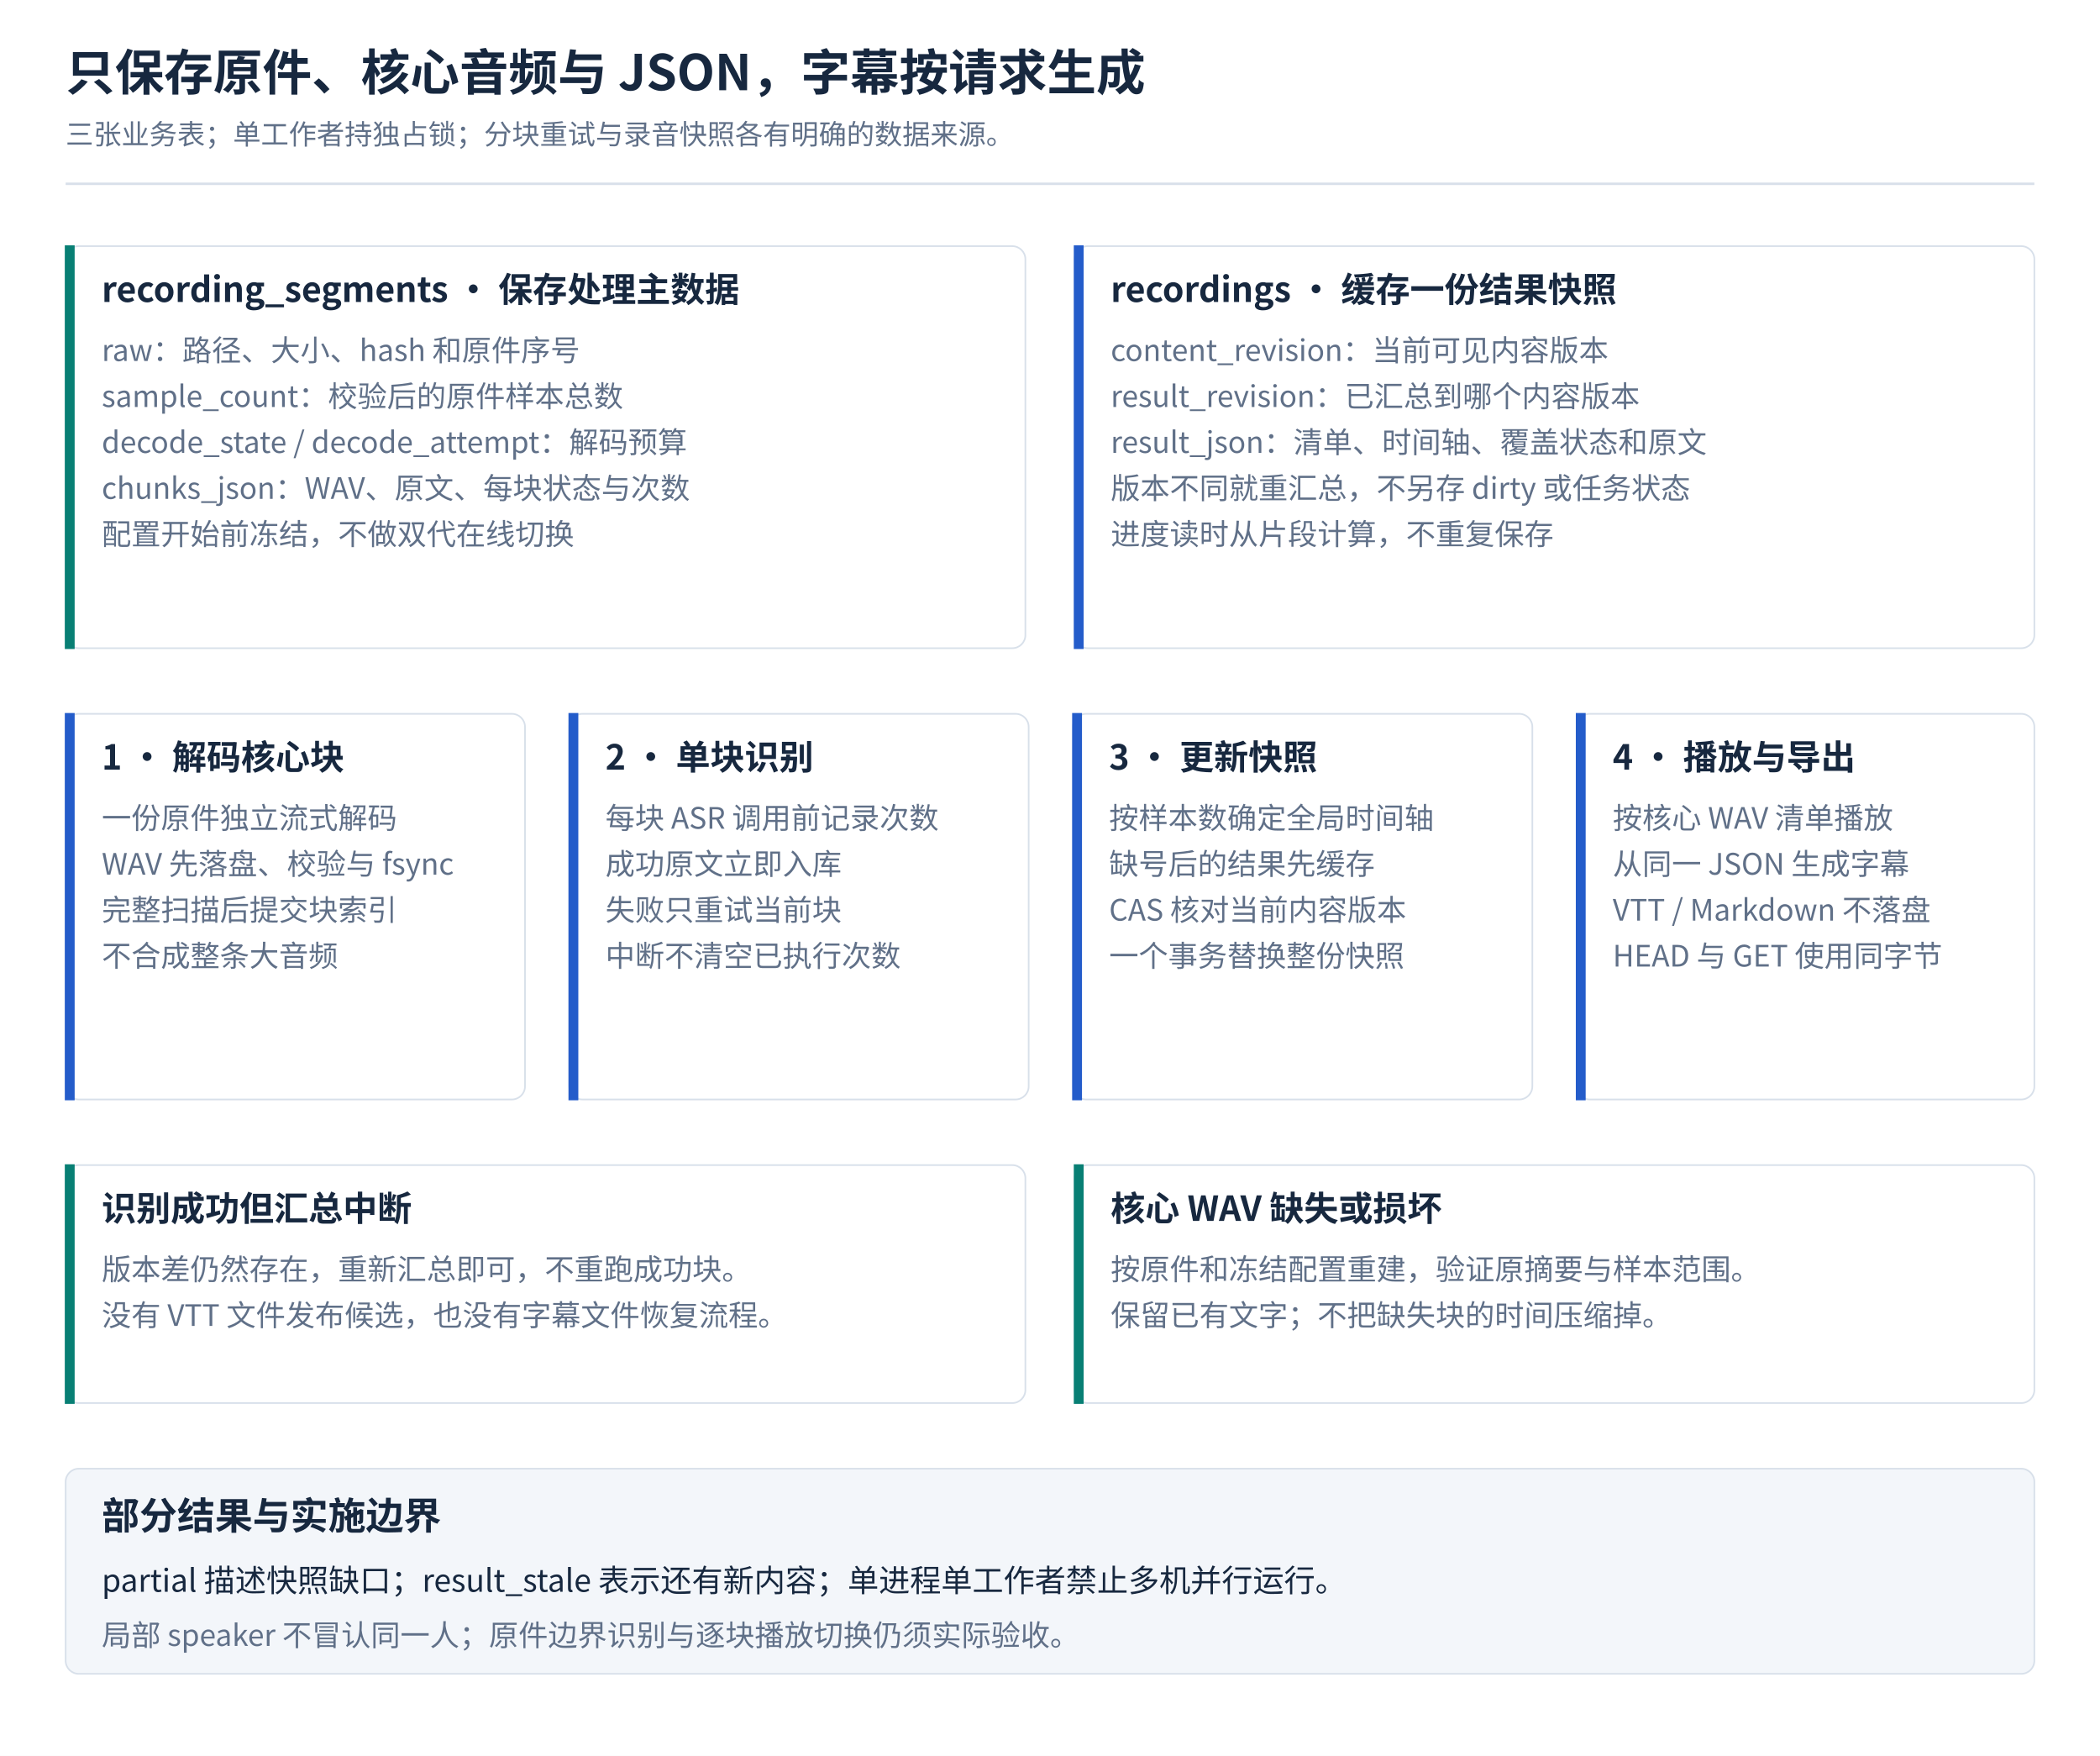
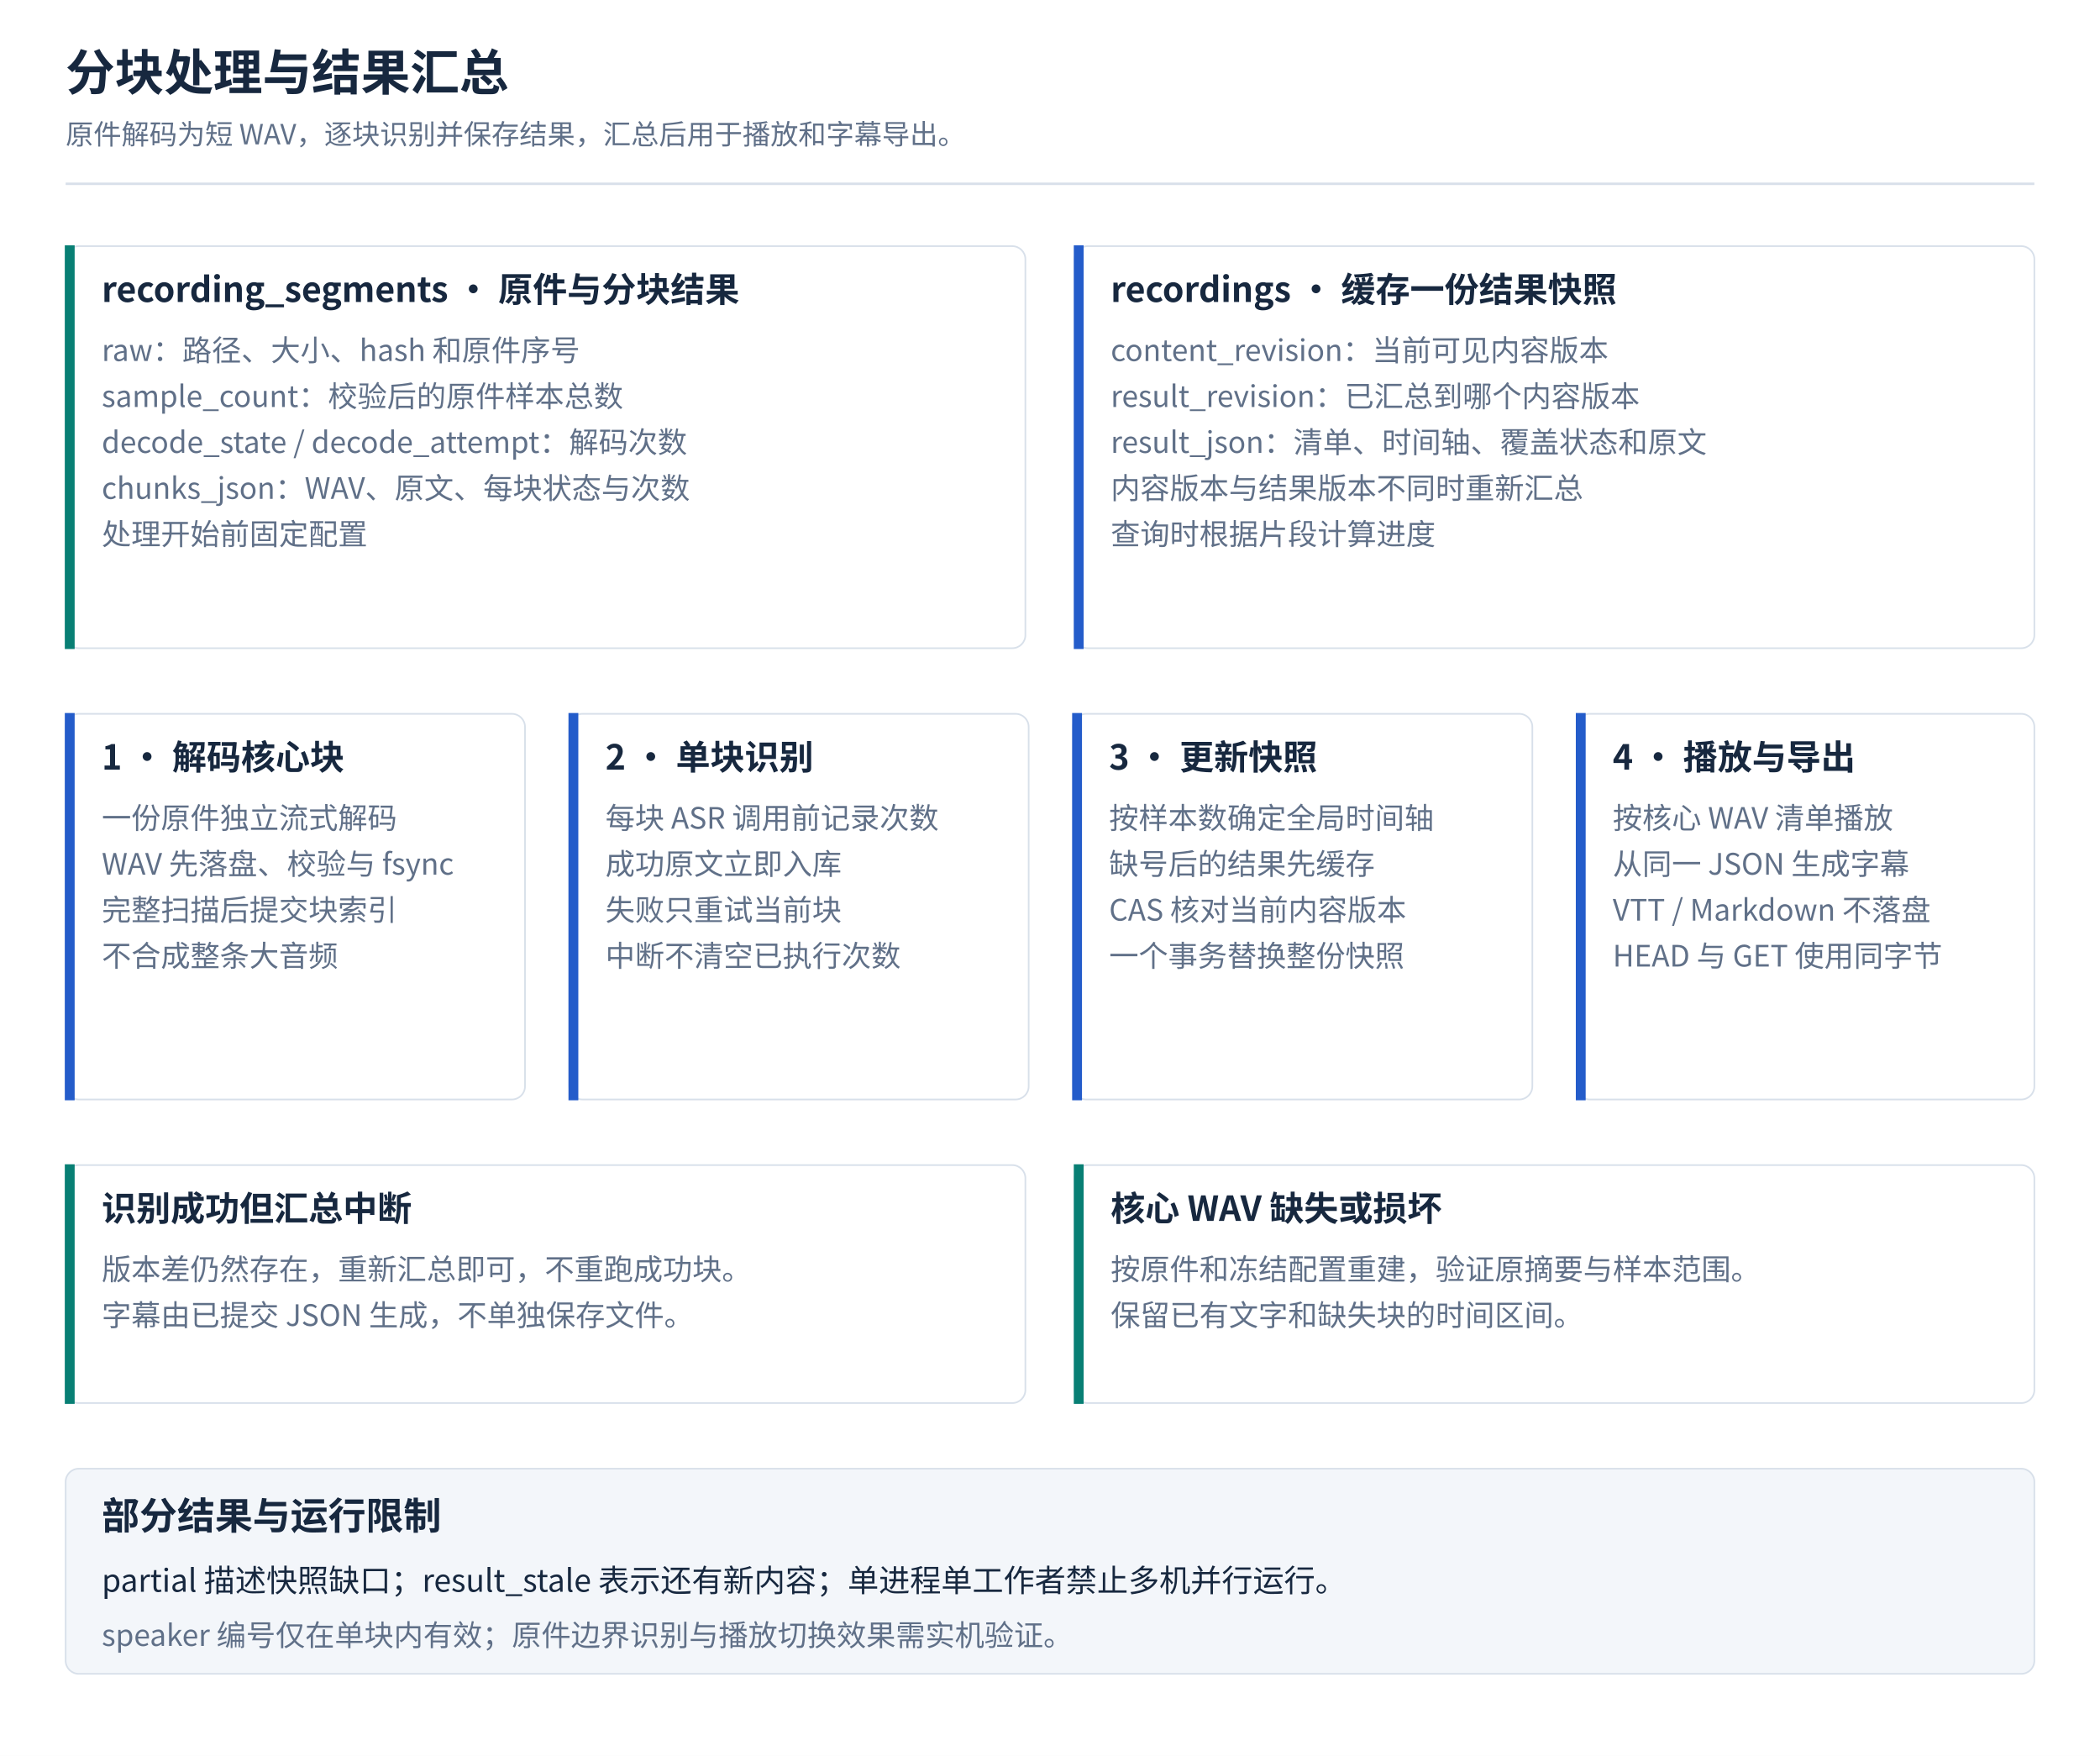
<svg xmlns="http://www.w3.org/2000/svg" width="1280" height="1070" viewBox="0 0 1280 1070">
  <rect width="1280" height="100%" fill="white" />
  <g font-family="PingFang SC,Microsoft YaHei,Noto Sans CJK SC,Arial,sans-serif">
-     <text x="40" y="55" font-size="30" font-weight="600" fill="#17283f">只保存原件、核心音频与 JSON，字幕按请求生成</text>
-     <text x="40" y="88" font-size="17" font-weight="400" fill="#607088">三张业务表；单工作者持独占锁；分块重试与录音快照各有明确的数据来源。</text>
+     <text x="40" y="55" font-size="30" font-weight="600" fill="#17283f">分块处理与结果汇总</text>
+     <text x="40" y="88" font-size="17" font-weight="400" fill="#607088">原件解码为短 WAV，逐块识别并保存结果，汇总后用于播放和字幕导出。</text>
    <line x1="40" y1="112" x2="1240" y2="112" stroke="#d8e0ea" stroke-width="1.5" />
    <rect x="40" y="150" width="585" height="245" rx="8" fill="white" stroke="#d8e0ea" />
    <rect x="40" y="150" width="5" height="245" rx="0" fill="#087f74" stroke="#087f74" />
-     <text x="62" y="184" font-size="21" font-weight="600" fill="#17283f">recording_segments · 保存处理主数据</text>
+     <text x="62" y="184" font-size="21" font-weight="600" fill="#17283f">recording_segments · 原件与分块结果</text>
    <text x="62" y="220" font-size="18" font-weight="400" fill="#607088">raw：路径、大小、hash 和原件序号</text>
    <text x="62" y="248" font-size="18" font-weight="400" fill="#607088">sample_count：校验后的原件样本总数</text>
-     <text x="62" y="276" font-size="18" font-weight="400" fill="#607088">decode_state / decode_attempt：解码预算</text>
+     <text x="62" y="276" font-size="18" font-weight="400" fill="#607088">decode_state / decode_attempt：解码次数</text>
    <text x="62" y="304" font-size="18" font-weight="400" fill="#607088">chunks_json：WAV、原文、每块状态与次数</text>
-     <text x="62" y="332" font-size="18" font-weight="400" fill="#607088">配置开始前冻结，不做双代在线切换</text>
+     <text x="62" y="332" font-size="18" font-weight="400" fill="#607088">处理开始前固定配置</text>
    <rect x="655" y="150" width="585" height="245" rx="8" fill="white" stroke="#d8e0ea" />
    <rect x="655" y="150" width="5" height="245" rx="0" fill="#245cca" stroke="#245cca" />
    <text x="677" y="184" font-size="21" font-weight="600" fill="#17283f">recordings · 缓存一份结果快照</text>
    <text x="677" y="220" font-size="18" font-weight="400" fill="#607088">content_revision：当前可见内容版本</text>
    <text x="677" y="248" font-size="18" font-weight="400" fill="#607088">result_revision：已汇总到哪个内容版本</text>
    <text x="677" y="276" font-size="18" font-weight="400" fill="#607088">result_json：清单、时间轴、覆盖状态和原文</text>
-     <text x="677" y="304" font-size="18" font-weight="400" fill="#607088">版本不同就重汇总，不另存 dirty 或任务状态</text>
-     <text x="677" y="332" font-size="18" font-weight="400" fill="#607088">进度读时从片段计算，不重复保存</text>
+     <text x="677" y="304" font-size="18" font-weight="400" fill="#607088">内容版本与结果版本不同时重新汇总</text>
+     <text x="677" y="332" font-size="18" font-weight="400" fill="#607088">查询时根据片段计算进度</text>
    <rect x="40" y="435" width="280" height="235" rx="8" fill="white" stroke="#d8e0ea" />
    <rect x="40" y="435" width="5" height="235" rx="0" fill="#245cca" stroke="#245cca" />
    <text x="62" y="469" font-size="21" font-weight="600" fill="#17283f">1 · 解码核心块</text>
    <text x="62" y="505" font-size="18" font-weight="400" fill="#607088">一份原件独立流式解码</text>
    <text x="62" y="533" font-size="18" font-weight="400" fill="#607088">WAV 先落盘、校验与 fsync</text>
    <text x="62" y="561" font-size="18" font-weight="400" fill="#607088">完整扫描后提交块索引</text>
    <text x="62" y="589" font-size="18" font-weight="400" fill="#607088">不合成整条大音频</text>
    <rect x="347" y="435" width="280" height="235" rx="8" fill="white" stroke="#d8e0ea" />
    <rect x="347" y="435" width="5" height="235" rx="0" fill="#245cca" stroke="#245cca" />
    <text x="369" y="469" font-size="21" font-weight="600" fill="#17283f">2 · 单块识别</text>
    <text x="369" y="505" font-size="18" font-weight="400" fill="#607088">每块 ASR 调用前记录次数</text>
    <text x="369" y="533" font-size="18" font-weight="400" fill="#607088">成功原文立即入库</text>
    <text x="369" y="561" font-size="18" font-weight="400" fill="#607088">失败只重试当前块</text>
    <text x="369" y="589" font-size="18" font-weight="400" fill="#607088">中断不清空已执行次数</text>
    <rect x="654" y="435" width="280" height="235" rx="8" fill="white" stroke="#d8e0ea" />
    <rect x="654" y="435" width="5" height="235" rx="0" fill="#245cca" stroke="#245cca" />
    <text x="676" y="469" font-size="21" font-weight="600" fill="#17283f">3 · 更新快照</text>
    <text x="676" y="505" font-size="18" font-weight="400" fill="#607088">按样本数确定全局时间轴</text>
    <text x="676" y="533" font-size="18" font-weight="400" fill="#607088">缺号后的结果先缓存</text>
    <text x="676" y="561" font-size="18" font-weight="400" fill="#607088">CAS 核对当前内容版本</text>
    <text x="676" y="589" font-size="18" font-weight="400" fill="#607088">一个事务替换整份快照</text>
    <rect x="961" y="435" width="279" height="235" rx="8" fill="white" stroke="#d8e0ea" />
    <rect x="961" y="435" width="5" height="235" rx="0" fill="#245cca" stroke="#245cca" />
    <text x="983" y="469" font-size="21" font-weight="600" fill="#17283f">4 · 播放与导出</text>
    <text x="983" y="505" font-size="18" font-weight="400" fill="#607088">按核心 WAV 清单播放</text>
    <text x="983" y="533" font-size="18" font-weight="400" fill="#607088">从同一 JSON 生成字幕</text>
    <text x="983" y="561" font-size="18" font-weight="400" fill="#607088">VTT / Markdown 不落盘</text>
    <text x="983" y="589" font-size="18" font-weight="400" fill="#607088">HEAD 与 GET 使用同字节</text>
    <rect x="40" y="710" width="585" height="145" rx="8" fill="white" stroke="#d8e0ea" />
    <rect x="40" y="710" width="5" height="145" rx="0" fill="#087f74" stroke="#087f74" />
    <text x="62" y="744" font-size="21" font-weight="600" fill="#17283f">识别成功但汇总中断</text>
    <text x="62" y="780" font-size="18" font-weight="400" fill="#607088">版本差仍然存在，重新汇总即可，不重跑成功块。</text>
-     <text x="62" y="808" font-size="18" font-weight="400" fill="#607088">没有 VTT 文件发布候选，也没有字幕文件恢复流程。</text>
+     <text x="62" y="808" font-size="18" font-weight="400" fill="#607088">字幕由已提交 JSON 生成，不单独保存文件。</text>
    <rect x="655" y="710" width="585" height="145" rx="8" fill="white" stroke="#d8e0ea" />
    <rect x="655" y="710" width="5" height="145" rx="0" fill="#087f74" stroke="#087f74" />
    <text x="677" y="744" font-size="21" font-weight="600" fill="#17283f">核心 WAV 缺失或损坏</text>
    <text x="677" y="780" font-size="18" font-weight="400" fill="#607088">按原件和冻结配置重建，验证原摘要与样本范围。</text>
-     <text x="677" y="808" font-size="18" font-weight="400" fill="#607088">保留已有文字；不把缺失块的时间压缩掉。</text>
+     <text x="677" y="808" font-size="18" font-weight="400" fill="#607088">保留已有文字和缺失块的时间区间。</text>
    <rect x="40" y="895" width="1200" height="125" rx="8" fill="#f3f6fa" stroke="#d8e0ea" />
-     <text x="62" y="932" font-size="23" font-weight="600" fill="#17283f">部分结果与实施边界</text>
+     <text x="62" y="932" font-size="23" font-weight="600" fill="#17283f">部分结果与运行限制</text>
    <text x="62" y="970" font-size="19" font-weight="400" fill="#17283f">partial 描述快照缺口；result_stale 表示还有新内容；单进程单工作者禁止多机并行运行。</text>
-     <text x="62" y="1003" font-size="18" font-weight="400" fill="#607088">局部 speaker 不冒认同一人；原件边界识别与逐块播放切换仍须实际验收。</text>
+     <text x="62" y="1003" font-size="18" font-weight="400" fill="#607088">speaker 编号仅在单块内有效；原件边界识别与播放切换效果需实机验证。</text>
  </g>
</svg>
